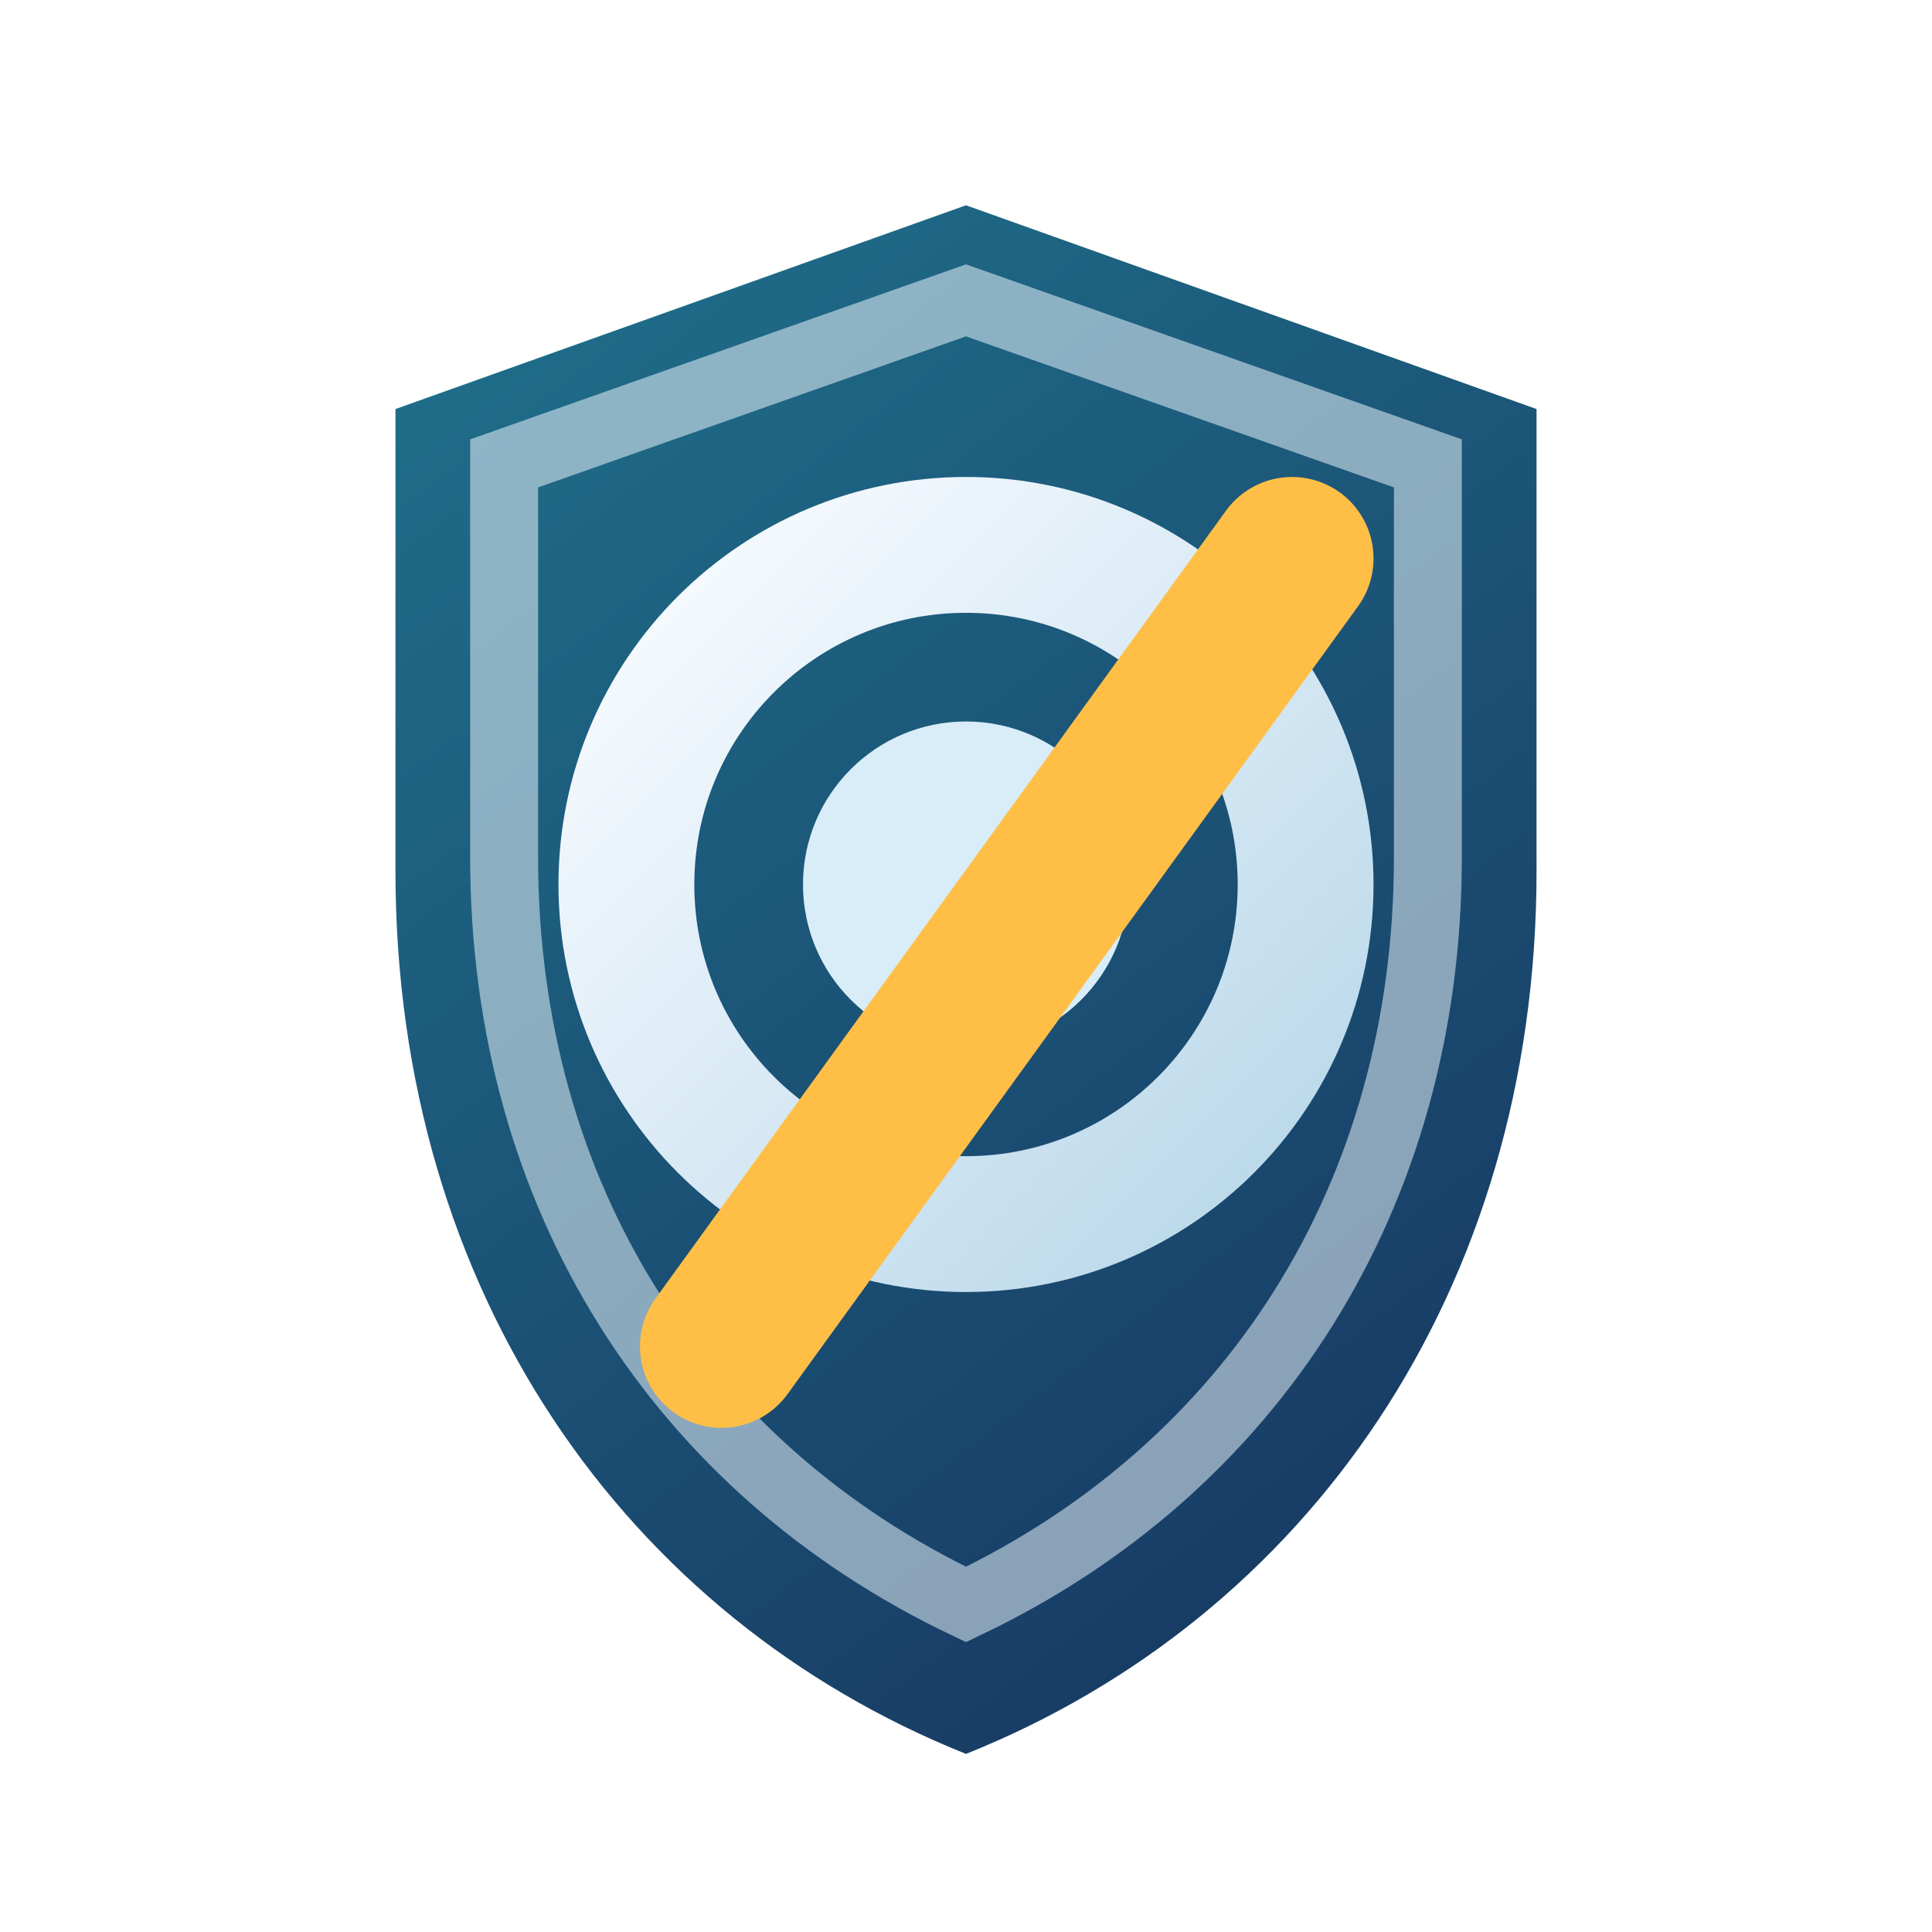
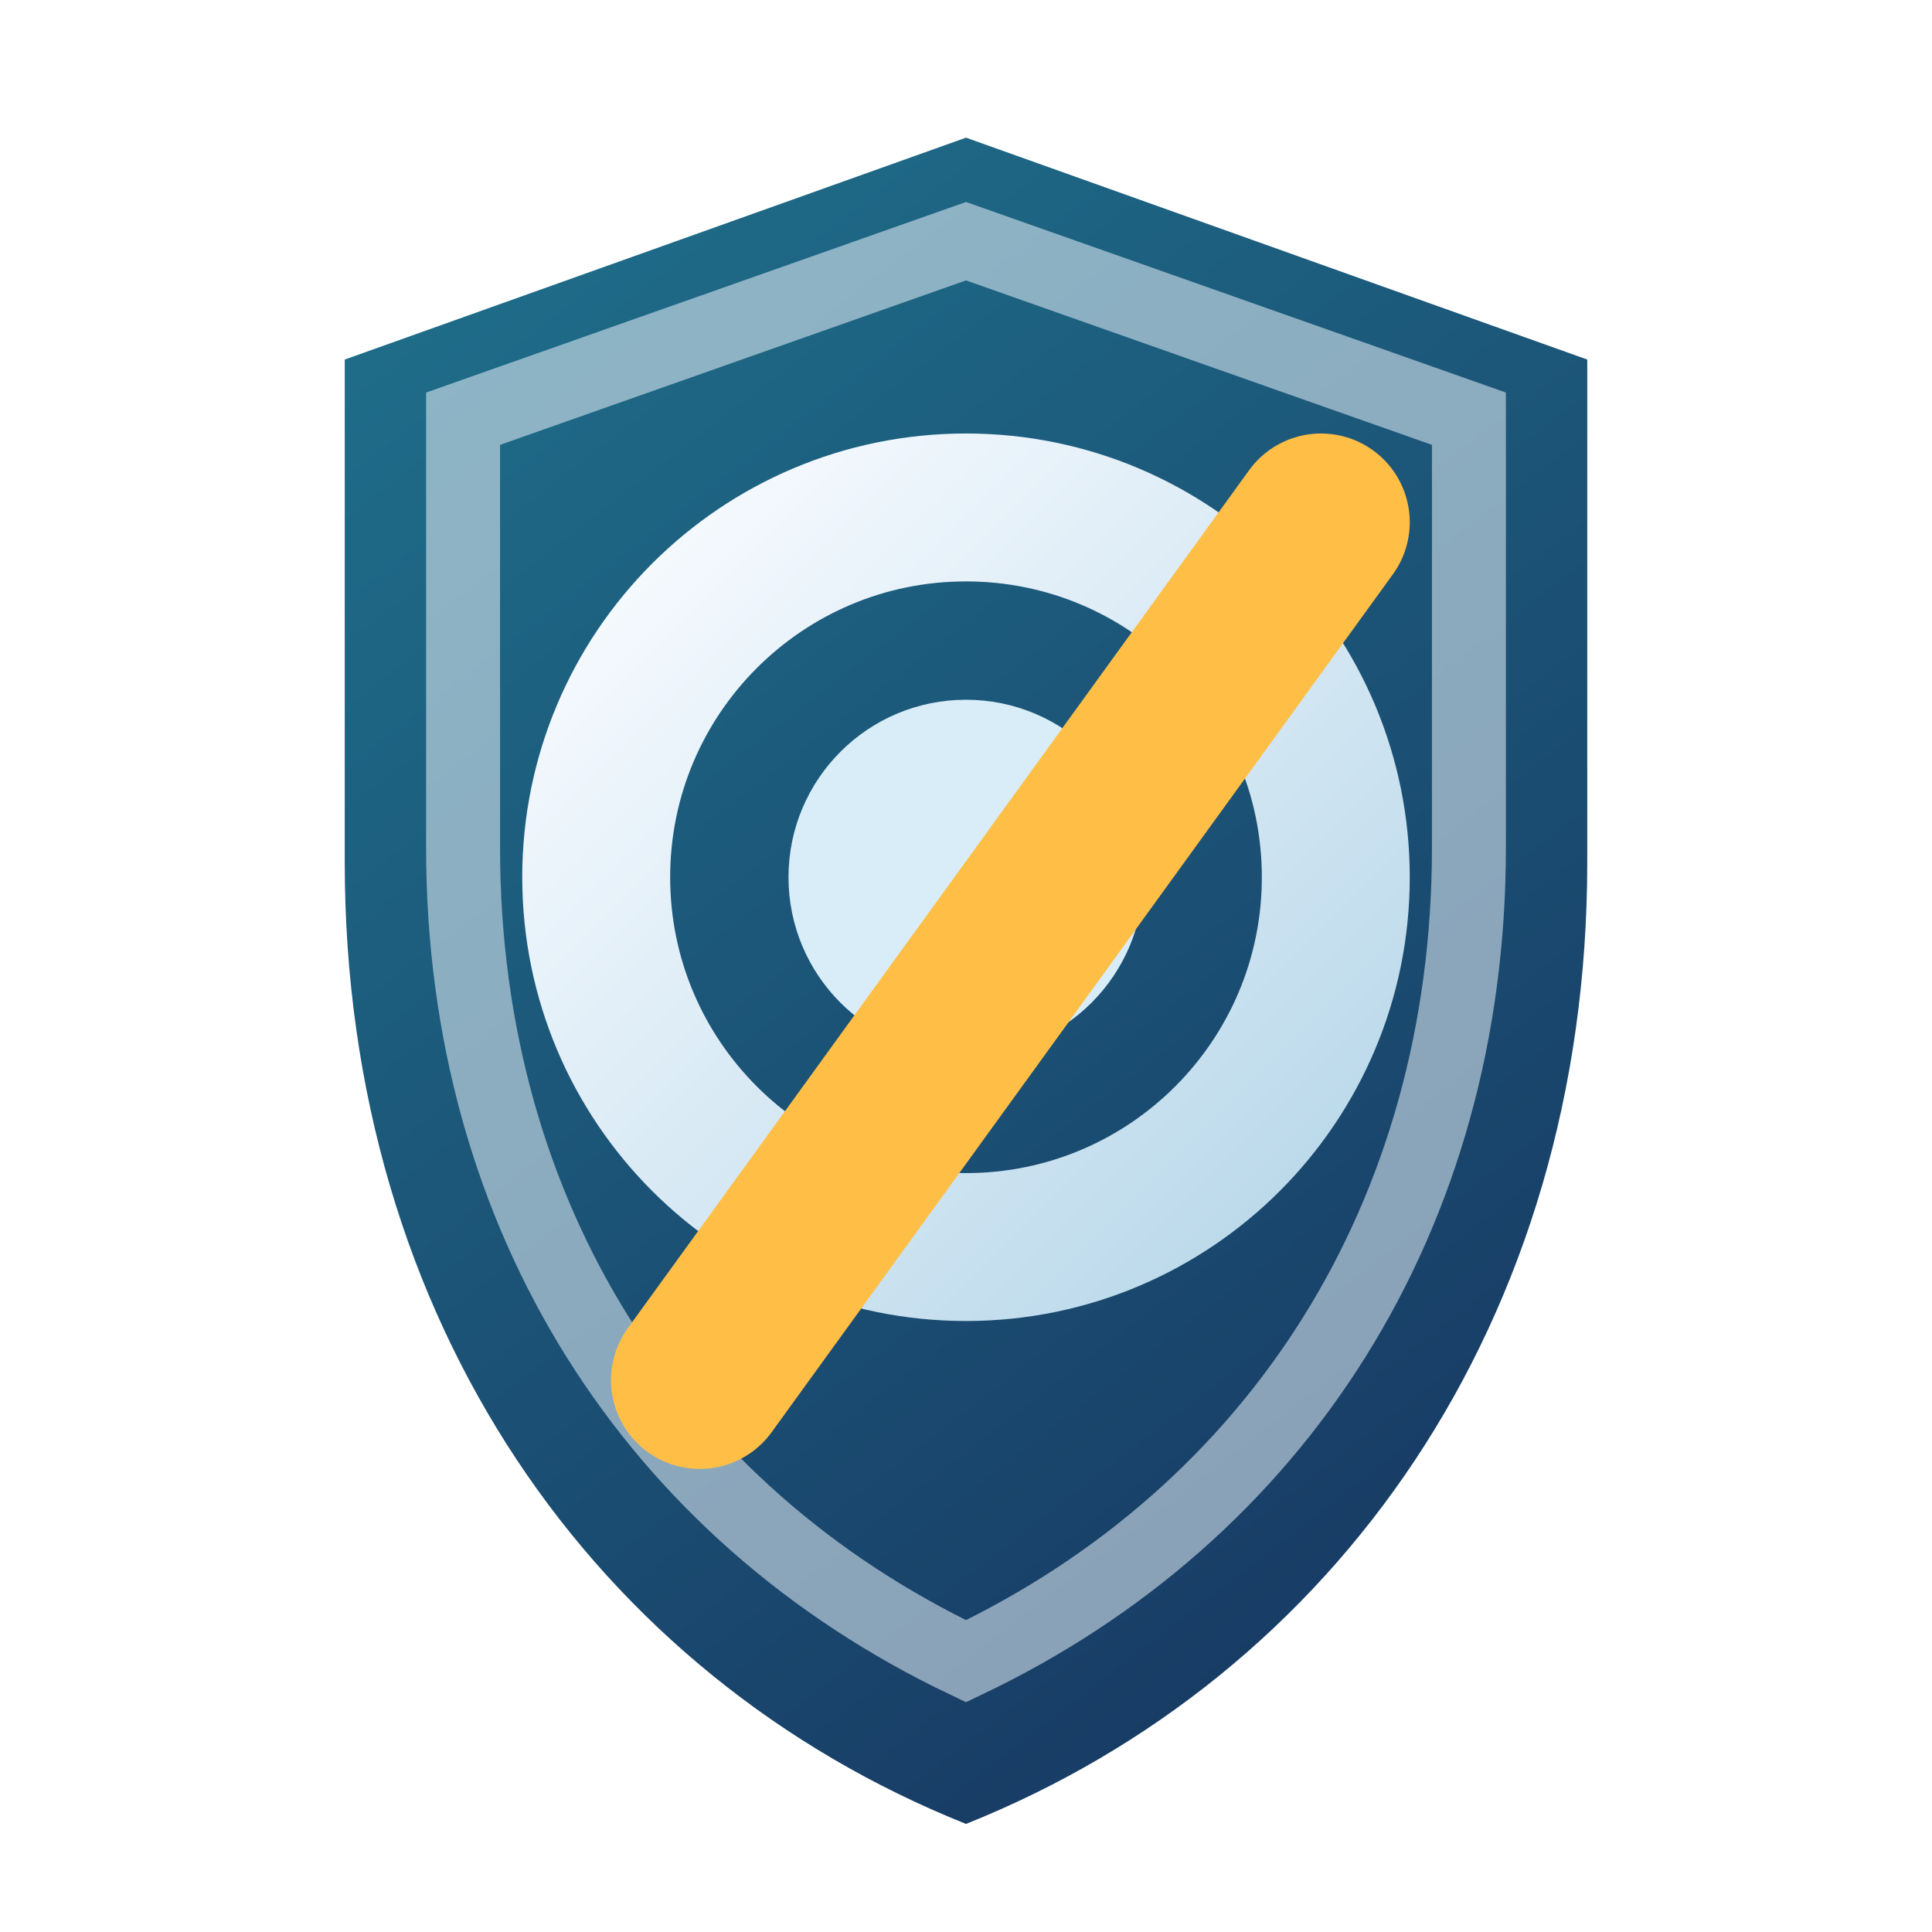
<svg xmlns="http://www.w3.org/2000/svg" viewBox="0 0 128 128" role="img" aria-label="Defense against Distractions icon">
  <defs>
    <linearGradient id="shield" x1="24" y1="14" x2="104" y2="118" gradientUnits="userSpaceOnUse">
      <stop offset="0" stop-color="#1f6f8b" />
      <stop offset="1" stop-color="#17345f" />
    </linearGradient>
    <linearGradient id="ring" x1="40" y1="34" x2="88" y2="82" gradientUnits="userSpaceOnUse">
      <stop offset="0" stop-color="#f8fbff" />
      <stop offset="1" stop-color="#b9d8ea" />
    </linearGradient>
  </defs>
-   <g transform="translate(64 64) scale(.9) translate(-64 -64)">
+   <g transform="translate(64 64) scale(.98) translate(-64 -64)">
    <path fill="url(#shield)" d="M64 8 106 23v34c0 31-17 55-42 65-25-10-42-34-42-65V23L64 8Z" />
    <path fill="none" stroke="#e7f2f9" stroke-opacity=".55" stroke-width="5" d="M64 15 98 27v29c0 25-13 45-34 55-21-10-34-30-34-55V27l34-12Z" />
    <circle cx="64" cy="58" r="25" fill="none" stroke="url(#ring)" stroke-width="10" />
    <circle cx="64" cy="58" r="12" fill="#d8edf8" />
    <path fill="none" stroke="#ffbf47" stroke-linecap="round" stroke-width="12" d="M88 34 46 92" />
  </g>
</svg>
